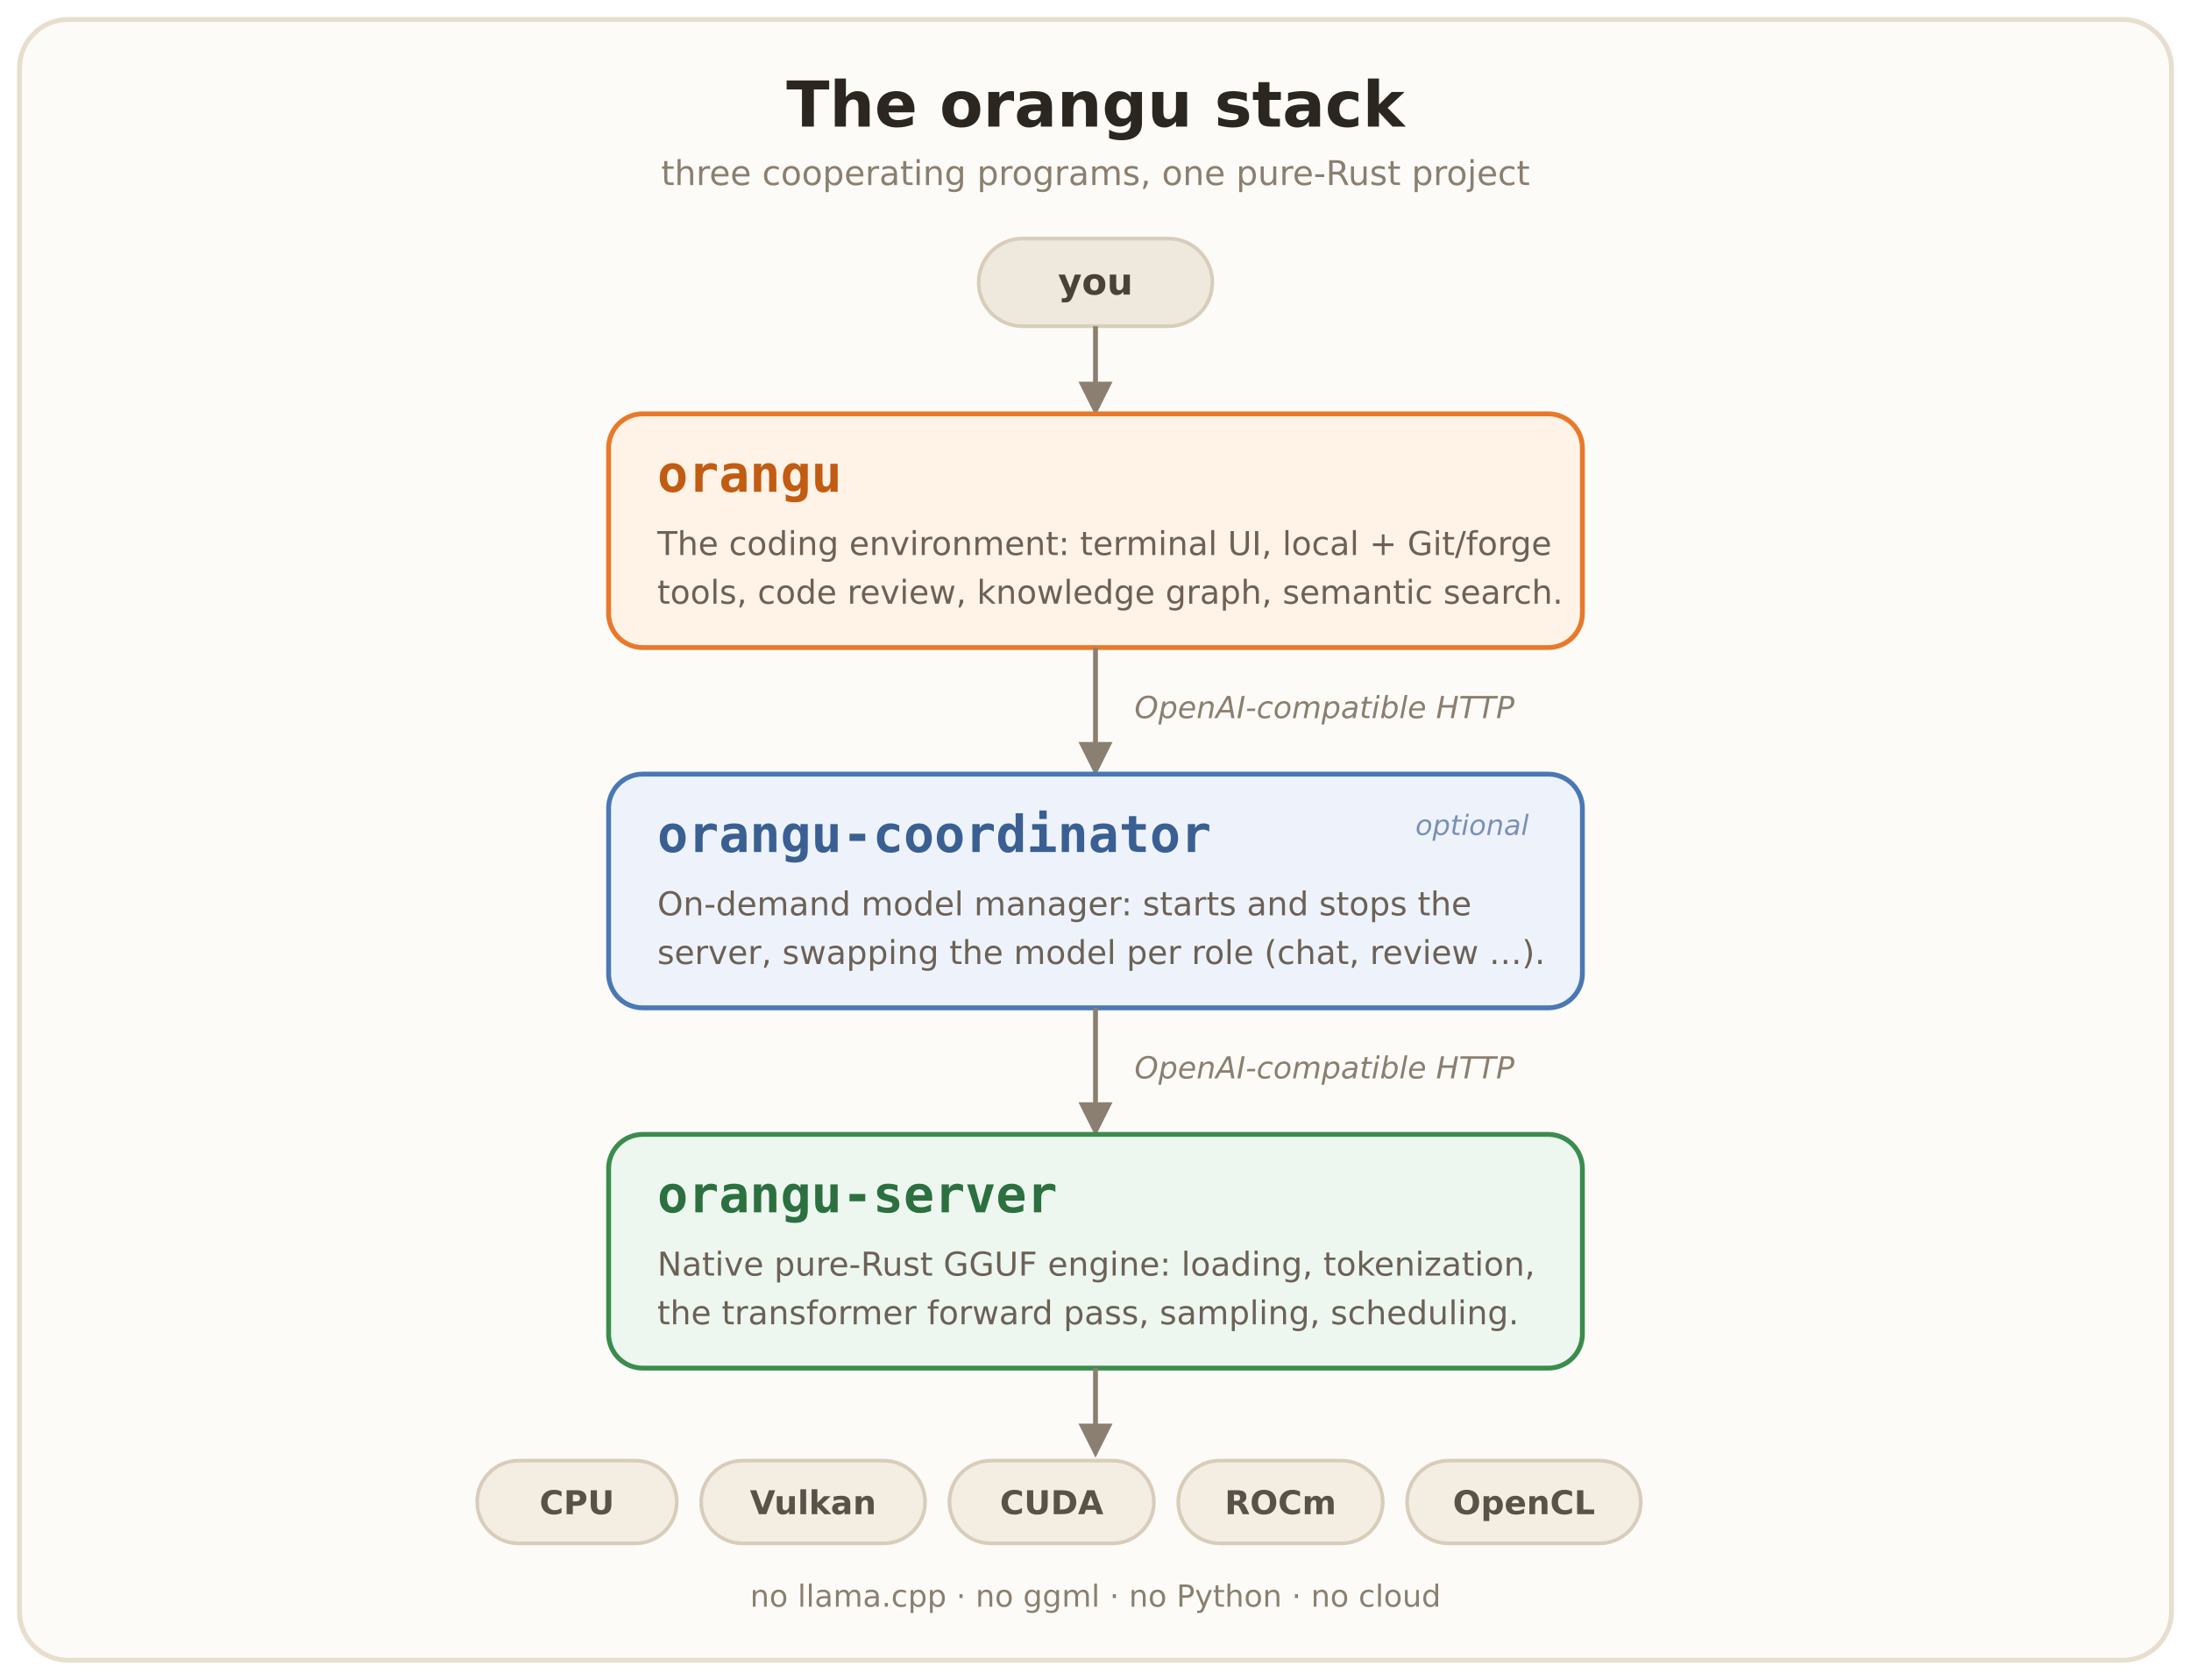
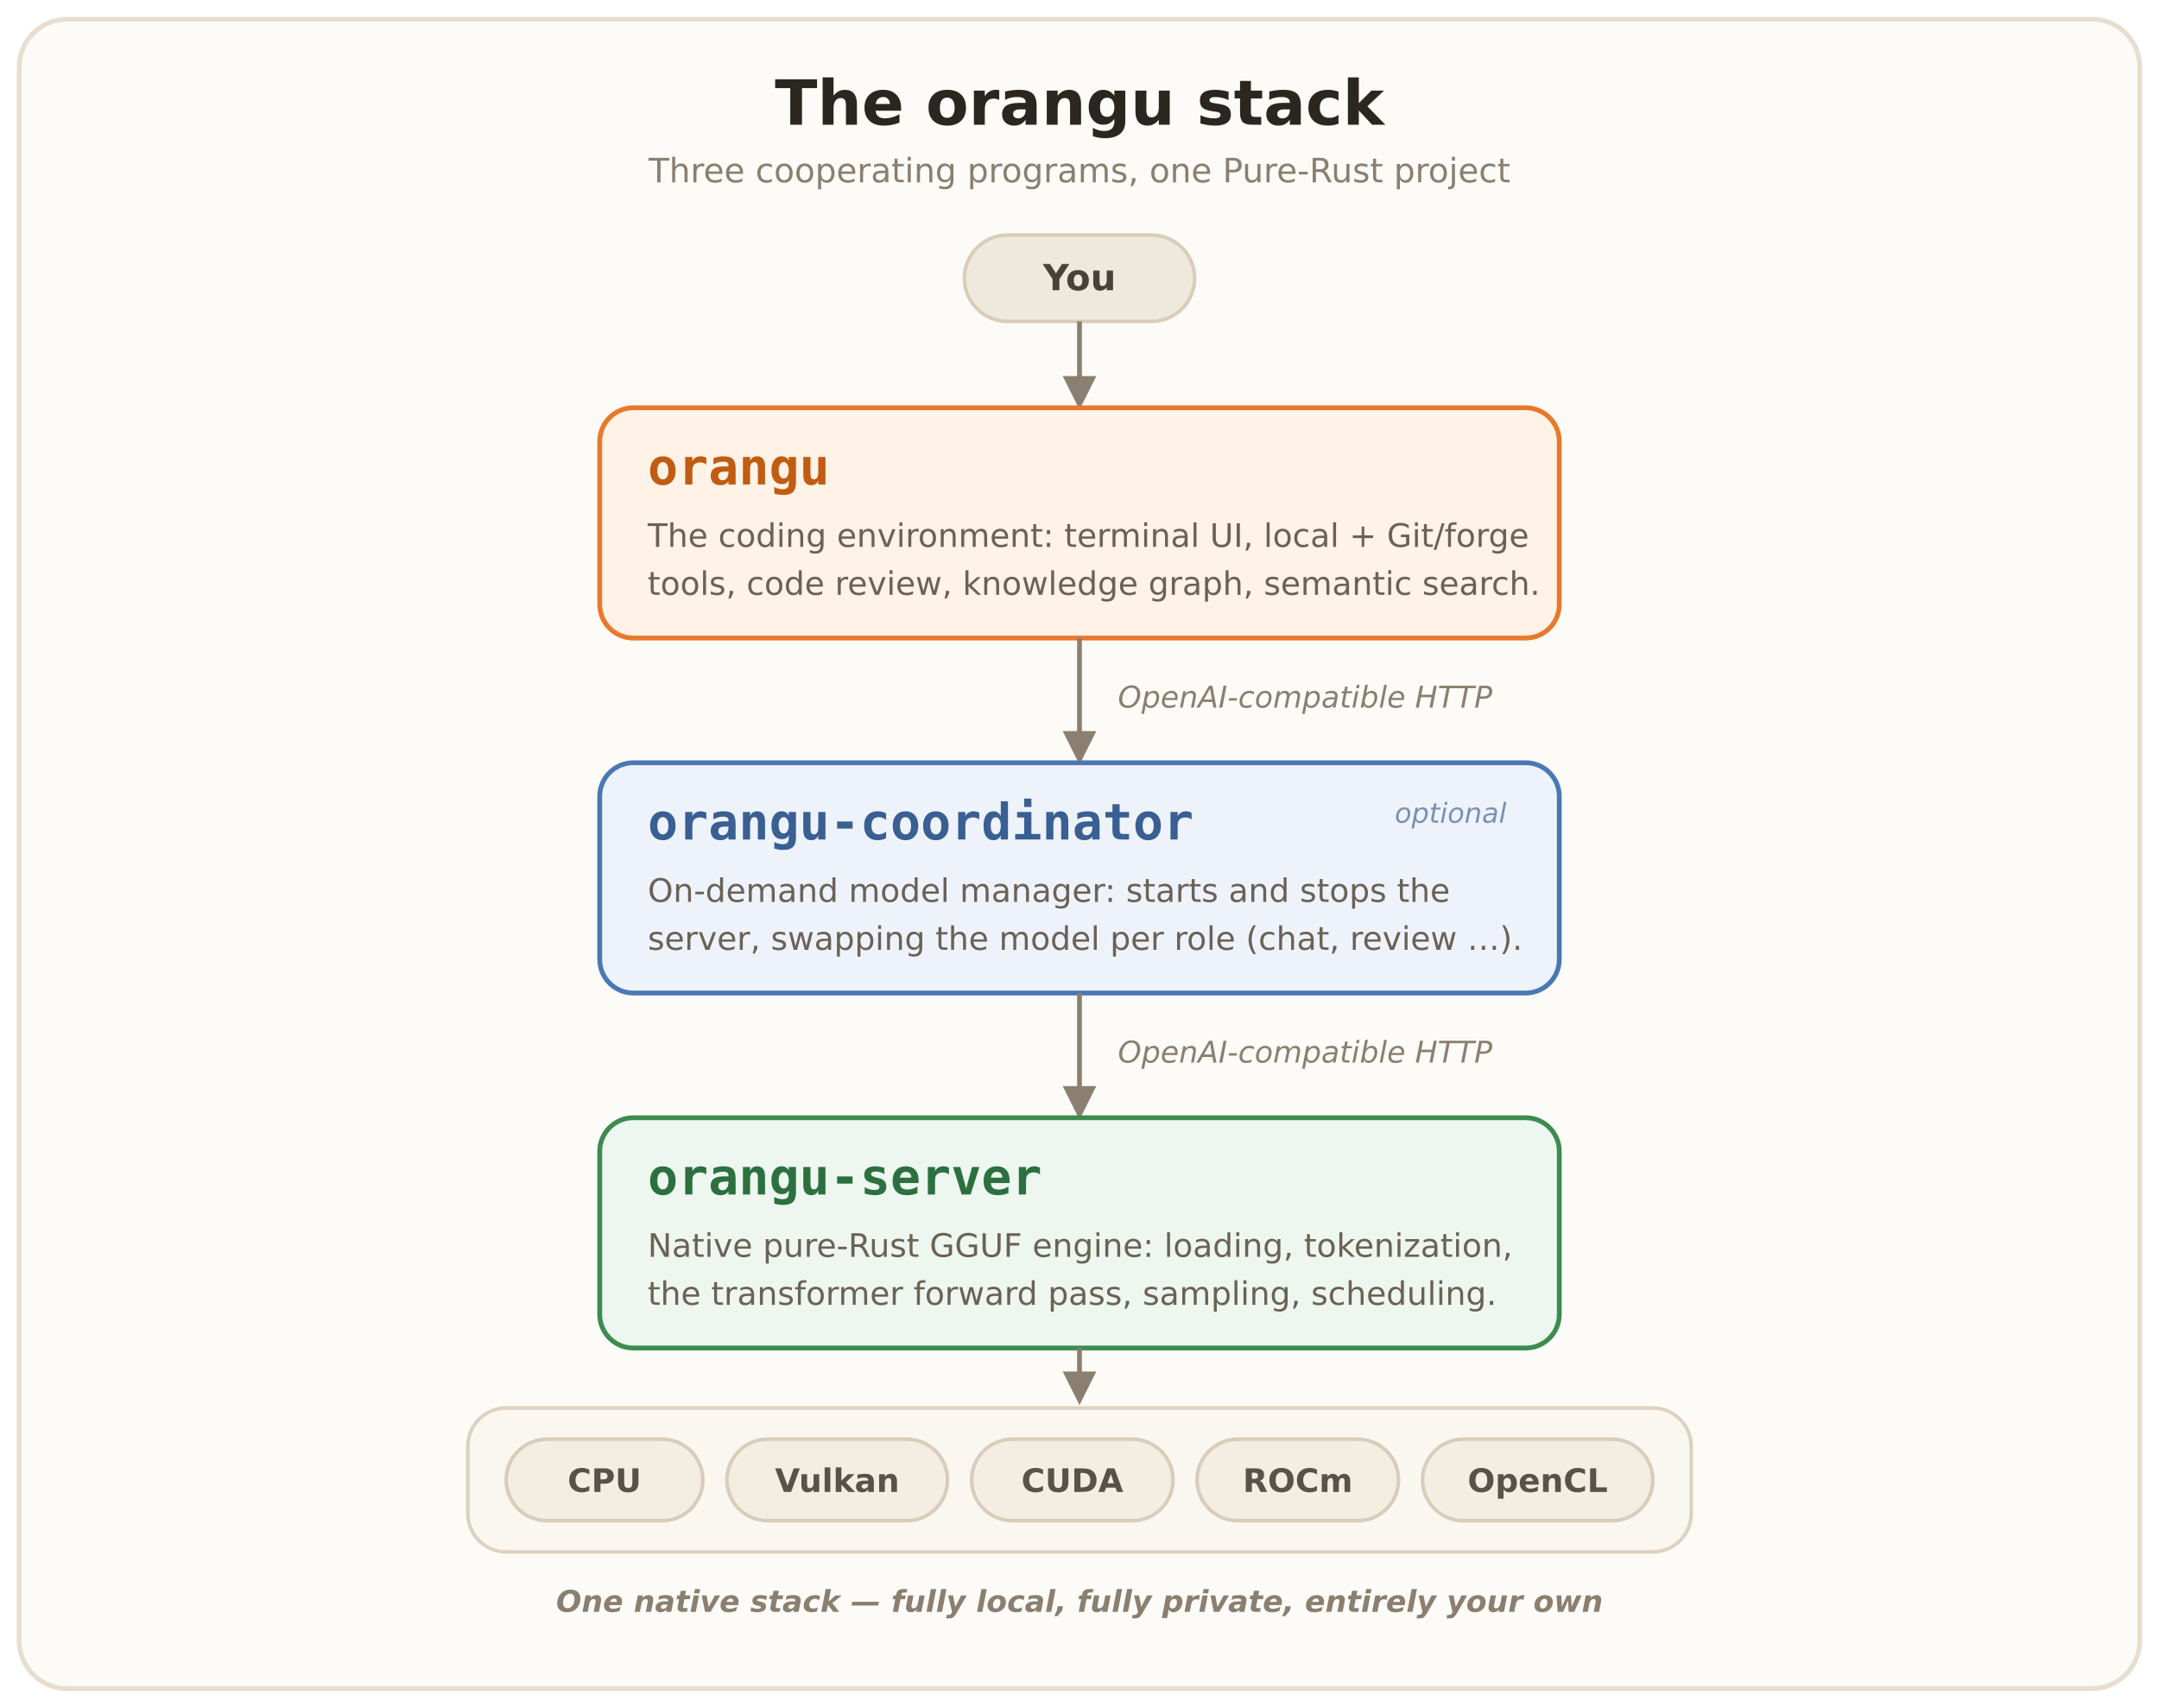
- <svg xmlns="http://www.w3.org/2000/svg" viewBox="0 0 900 690" font-family="'DejaVu Sans', 'Helvetica Neue', Arial, sans-serif">
+ <svg xmlns="http://www.w3.org/2000/svg" viewBox="0 0 900 712" font-family="'DejaVu Sans', 'Helvetica Neue', Arial, sans-serif">
  <defs>
    <marker id="arrow" viewBox="0 0 10 10" refX="8" refY="5" markerWidth="7" markerHeight="7" orient="auto-start-reverse">
      <path d="M0 0 L10 5 L0 10 z" fill="#8a7f70" />
    </marker>
  </defs>
-   <rect x="8" y="8" width="884" height="674" rx="20" fill="#fdfbf7" stroke="#e7ded0" stroke-width="2" />
+   <rect x="8" y="8" width="884" height="696" rx="20" fill="#fdfbf7" stroke="#e7ded0" stroke-width="2" />
  <text x="450" y="52" text-anchor="middle" font-size="26" font-weight="bold" fill="#2c2620">The orangu stack</text>
-   <text x="450" y="76" text-anchor="middle" font-size="14" fill="#8a7f70">three cooperating programs, one pure-Rust project</text>
+   <text x="450" y="76" text-anchor="middle" font-size="14" fill="#8a7f70">Three cooperating programs, one Pure-Rust project</text>
  <rect x="402" y="98" width="96" height="36" rx="18" fill="#efe8dc" stroke="#d8cdba" stroke-width="1.5" />
-   <text x="450" y="121" text-anchor="middle" font-size="15" font-weight="bold" fill="#4a4238">you</text>
+   <text x="450" y="121" text-anchor="middle" font-size="15" font-weight="bold" fill="#4a4238">You</text>
  <line x1="450" y1="134" x2="450" y2="168" stroke="#8a7f70" stroke-width="2" marker-end="url(#arrow)" />
  <rect x="250" y="170" width="400" height="96" rx="14" fill="#fff2e6" stroke="#e8792b" stroke-width="2" />
  <text x="270" y="202" font-size="21" font-weight="bold" fill="#c15c12" font-family="'DejaVu Sans Mono', monospace">orangu</text>
  <text x="270" y="228" font-size="13.5" fill="#6b6156">The coding environment: terminal UI, local + Git/forge</text>
  <text x="270" y="248" font-size="13.5" fill="#6b6156">tools, code review, knowledge graph, semantic search.</text>
  <line x1="450" y1="266" x2="450" y2="316" stroke="#8a7f70" stroke-width="2" marker-end="url(#arrow)" />
  <text x="466" y="295" font-size="12.5" fill="#8a7f70" font-style="italic">OpenAI-compatible HTTP</text>
  <rect x="250" y="318" width="400" height="96" rx="14" fill="#eef3fb" stroke="#4a78b5" stroke-width="2" />
  <text x="270" y="350" font-size="21" font-weight="bold" fill="#3a5f92" font-family="'DejaVu Sans Mono', monospace">orangu-coordinator</text>
  <text x="628" y="343" text-anchor="end" font-size="11.5" fill="#7a90b3" font-style="italic">optional</text>
  <text x="270" y="376" font-size="13.5" fill="#6b6156">On-demand model manager: starts and stops the</text>
  <text x="270" y="396" font-size="13.5" fill="#6b6156">server, swapping the model per role (chat, review …).</text>
  <line x1="450" y1="414" x2="450" y2="464" stroke="#8a7f70" stroke-width="2" marker-end="url(#arrow)" />
  <text x="466" y="443" font-size="12.5" fill="#8a7f70" font-style="italic">OpenAI-compatible HTTP</text>
  <rect x="250" y="466" width="400" height="96" rx="14" fill="#edf7ef" stroke="#3b8c4e" stroke-width="2" />
  <text x="270" y="498" font-size="21" font-weight="bold" fill="#2c7040" font-family="'DejaVu Sans Mono', monospace">orangu-server</text>
  <text x="270" y="524" font-size="13.5" fill="#6b6156">Native pure-Rust GGUF engine: loading, tokenization,</text>
  <text x="270" y="544" font-size="13.5" fill="#6b6156">the transformer forward pass, sampling, scheduling.</text>
-   <line x1="450" y1="562" x2="450" y2="596" stroke="#8a7f70" stroke-width="2" marker-end="url(#arrow)" />
+   <line x1="450" y1="562" x2="450" y2="583" stroke="#8a7f70" stroke-width="2" marker-end="url(#arrow)" />
+   <rect x="195" y="587" width="510" height="60" rx="16" fill="#faf7f1" stroke="#ddd2c0" stroke-width="1.5" />
  <g font-size="13.5" font-weight="bold" fill="#5a5248" text-anchor="middle">
-     <rect x="196" y="600" width="82" height="34" rx="17" fill="#f3ede2" stroke="#d8cdba" stroke-width="1.5" />
-     <text x="237" y="622">CPU</text>
-     <rect x="288" y="600" width="92" height="34" rx="17" fill="#f3ede2" stroke="#d8cdba" stroke-width="1.5" />
-     <text x="334" y="622">Vulkan</text>
-     <rect x="390" y="600" width="84" height="34" rx="17" fill="#f3ede2" stroke="#d8cdba" stroke-width="1.5" />
-     <text x="432" y="622">CUDA</text>
-     <rect x="484" y="600" width="84" height="34" rx="17" fill="#f3ede2" stroke="#d8cdba" stroke-width="1.5" />
-     <text x="526" y="622">ROCm</text>
-     <rect x="578" y="600" width="96" height="34" rx="17" fill="#f3ede2" stroke="#d8cdba" stroke-width="1.5" />
-     <text x="626" y="622">OpenCL</text>
+     <rect x="211" y="600" width="82" height="34" rx="17" fill="#f3ede2" stroke="#d8cdba" stroke-width="1.5" />
+     <text x="252" y="622">CPU</text>
+     <rect x="303" y="600" width="92" height="34" rx="17" fill="#f3ede2" stroke="#d8cdba" stroke-width="1.5" />
+     <text x="349" y="622">Vulkan</text>
+     <rect x="405" y="600" width="84" height="34" rx="17" fill="#f3ede2" stroke="#d8cdba" stroke-width="1.5" />
+     <text x="447" y="622">CUDA</text>
+     <rect x="499" y="600" width="84" height="34" rx="17" fill="#f3ede2" stroke="#d8cdba" stroke-width="1.5" />
+     <text x="541" y="622">ROCm</text>
+     <rect x="593" y="600" width="96" height="34" rx="17" fill="#f3ede2" stroke="#d8cdba" stroke-width="1.5" />
+     <text x="641" y="622">OpenCL</text>
  </g>
-   <text x="450" y="660" text-anchor="middle" font-size="12.5" fill="#8a7f70">no llama.cpp · no ggml · no Python · no cloud</text>
+   <text x="450" y="672" text-anchor="middle" font-size="12.5" font-weight="bold" font-style="italic" fill="#8a7f70">One native stack — fully local, fully private, entirely your own</text>
</svg>
